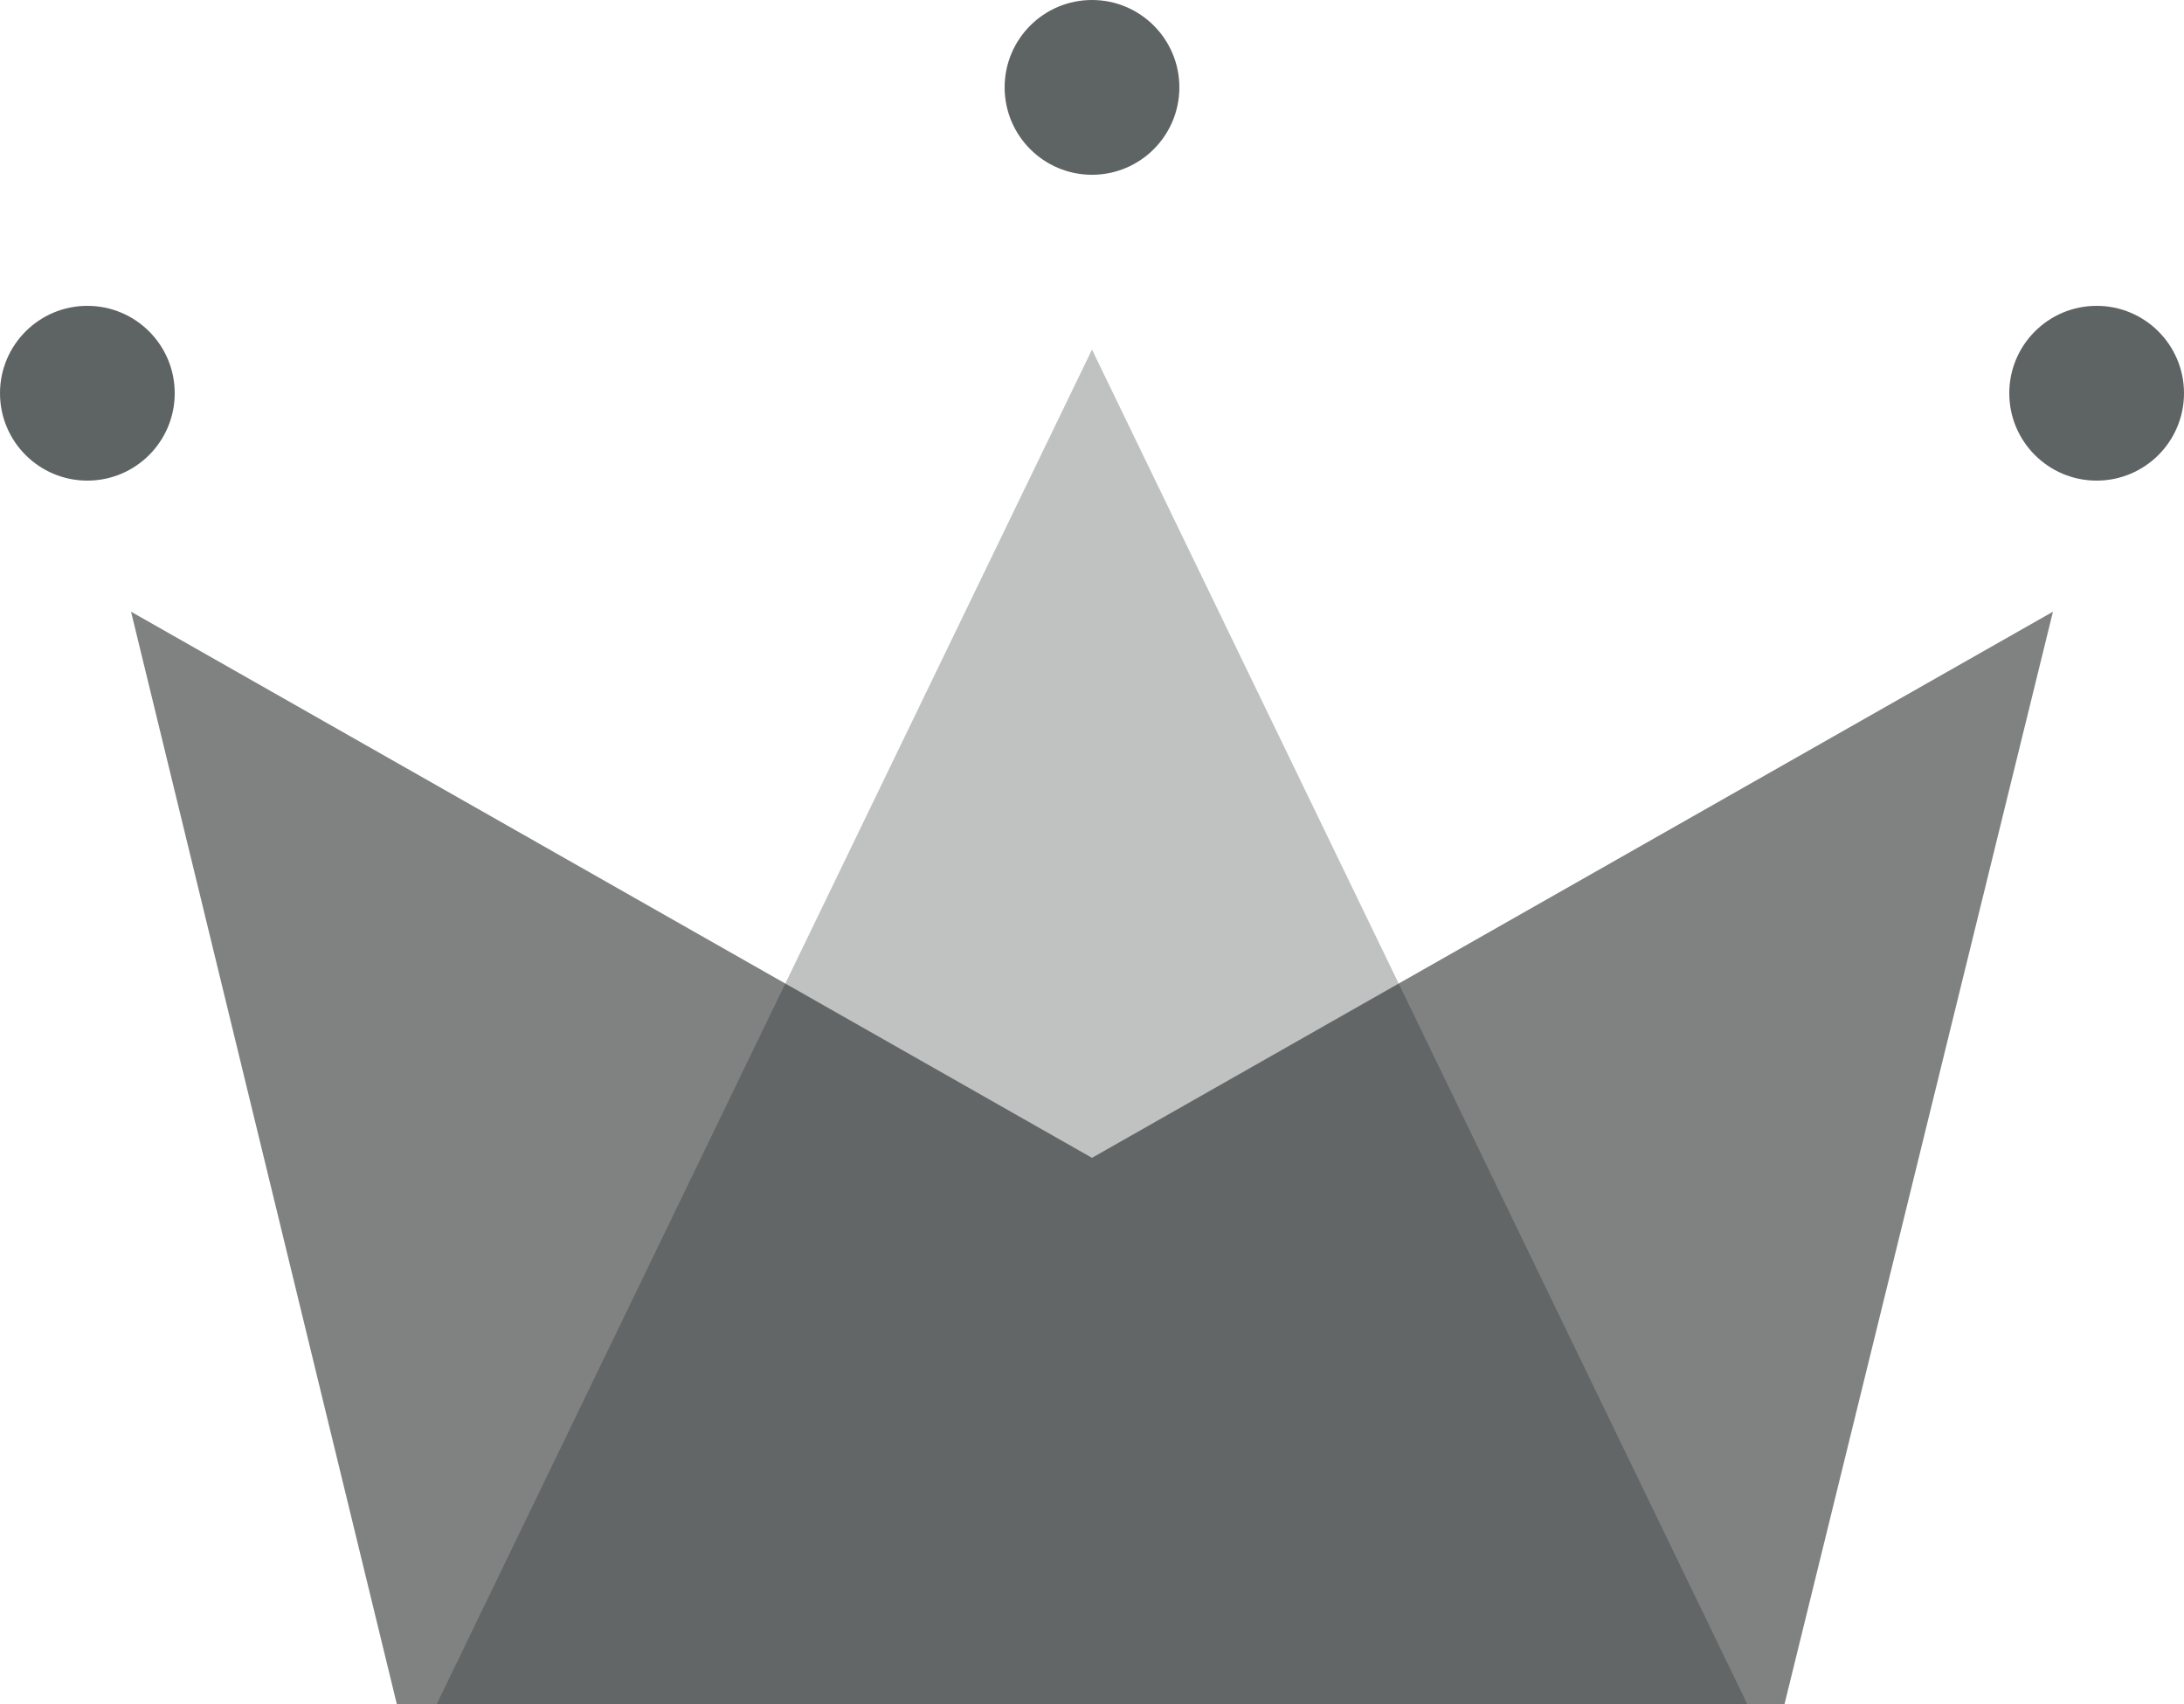
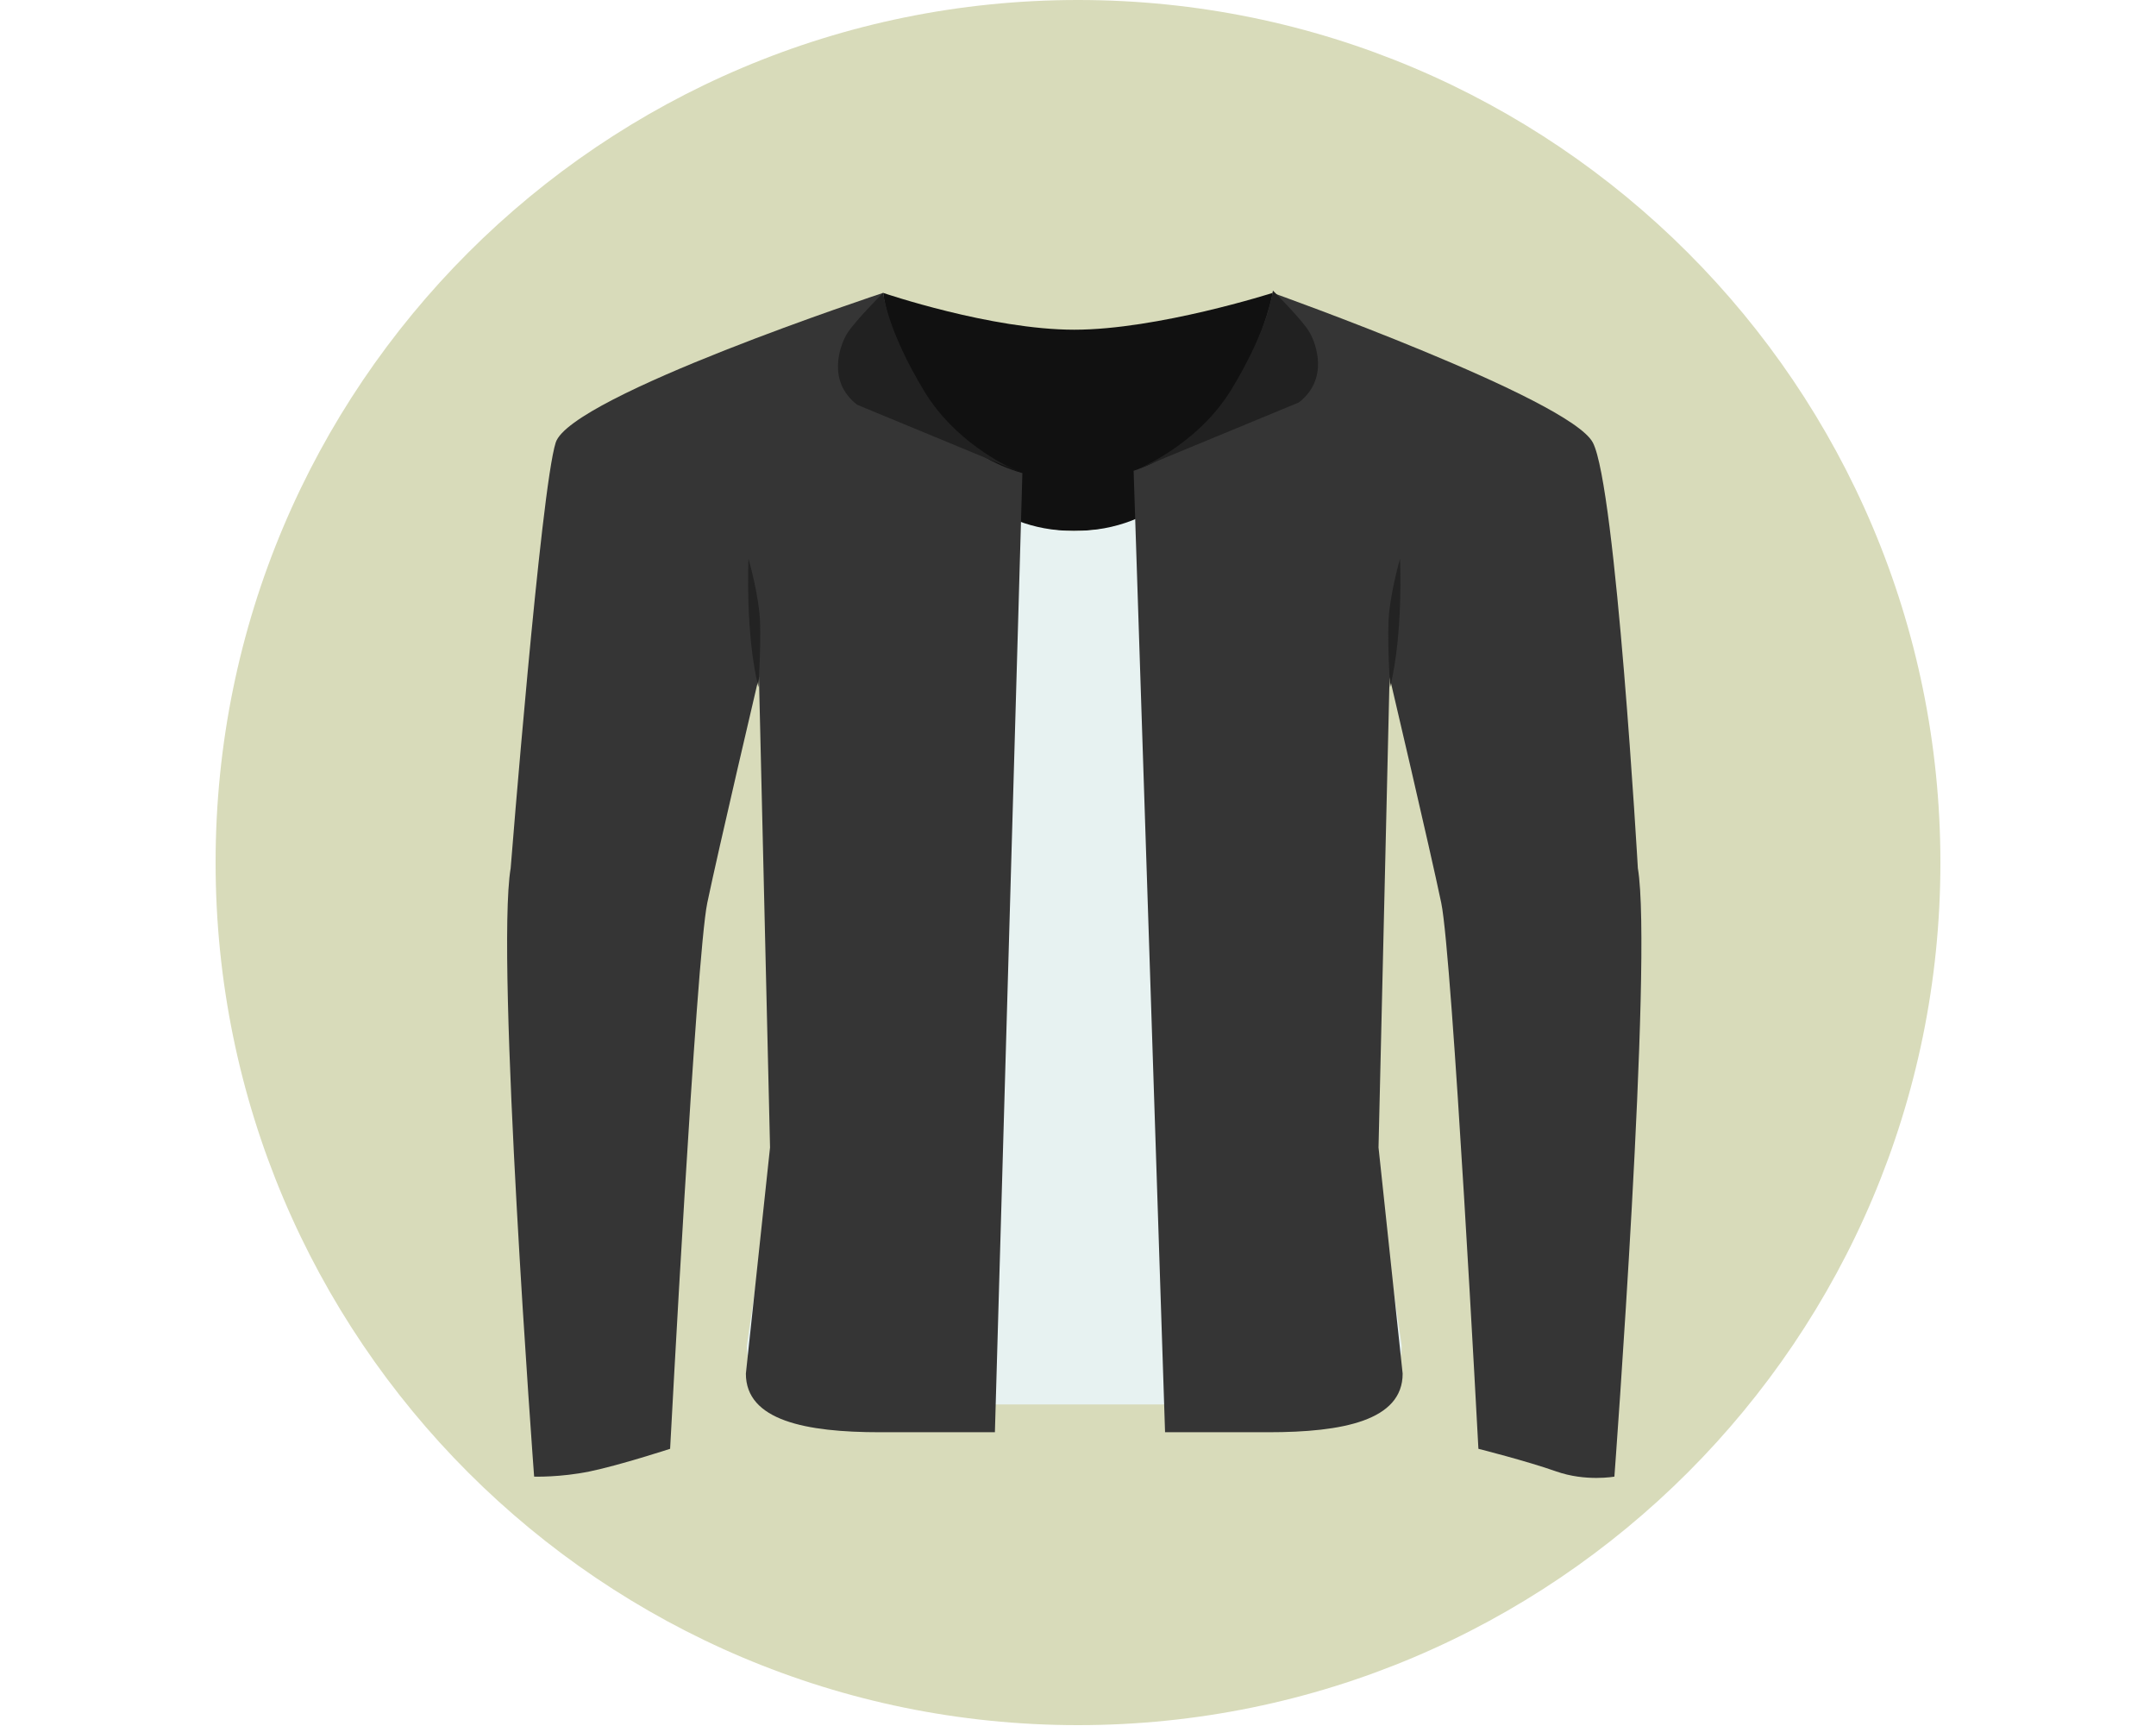
- <svg xmlns="http://www.w3.org/2000/svg" width="50px" height="39px" viewBox="0 0 50 39" version="1.1">
-   <g id="WiP" stroke="none" stroke-width="1" fill="none" fill-rule="evenodd">
-     <g id="Artboard" transform="translate(-90, -38)">
-       <g id="Group" transform="translate(90, 38)">
-         <polygon id="Rectangle" fill="#808282" points="3 14 25 26.5 47 14 40.855 39 9.084 39" />
-         <polygon id="Triangle" fill-opacity="0.263" fill="#101A1A" points="25 8 40 39 10 39" />
-         <circle id="Oval" fill="#5E6363" cx="2" cy="9" r="2" />
-         <circle id="Oval" fill="#5E6363" cx="25" cy="2" r="2" />
-         <circle id="Oval" fill="#5E6363" cx="48" cy="9" r="2" />
-       </g>
-     </g>
+ <svg xmlns="http://www.w3.org/2000/svg" width="75px" height="60px" version="1.1" id="Layer_1" x="0px" y="0px" viewBox="0 0 496.182 496.182" style="enable-background:new 0 0 496.182 496.182;" xml:space="preserve">
+   <path style="fill:#D8DBBA;" d="M248.094,0C111.074,0,0,111.063,0,248.091c0,137.012,111.074,248.091,248.094,248.091  c137.012,0,248.088-111.079,248.088-248.091C496.182,111.063,385.106,0,248.094,0z" />
+   <path style="fill:#111111;" d="M304.106,84.237c0,0-33.14,10.594-57.09,10.594c-23.951,0-54.988-10.594-54.988-10.594  s-3.963,68.469,54.704,68.469S304.106,84.237,304.106,84.237z" />
+   <g>
+     <path style="fill:#E2E0DC;" d="M156.633,156.091c-0.25-7.75-3.334-26-3.334-26s-1,29,2.857,44.546   C156.156,174.637,156.883,163.841,156.633,156.091z" />
+     <path style="fill:#E2E0DC;" d="M340.732,130.091c0,0-3.083,18.25-3.333,26s0.477,18.546,0.477,18.546   C341.732,159.091,340.732,130.091,340.732,130.091z" />
  </g>
+   <path style="fill:#E7F2F1;" d="M324.84,276.091l12.883-101.454l-33.617-90.4c0,0-8.395,68.469-57.09,68.469  c-48.696,0-54.988-68.469-54.988-68.469l-35.719,90.4l12.882,101.454l-16.382,111c0,13.5,17.218,16.847,38.465,16.847h111.483  c21.247,0,38.466-3.347,38.466-16.847L324.84,276.091z" />
+   <g>
+     <path style="fill:#353535;" d="M192.028,84.237c0,0-89.898,29.633-94.189,43.051S84.883,249.705,84.883,249.705   c-4.381,26,6.75,175,6.75,175s7.516,0.25,16.016-1.5s23.104-6.5,23.104-6.5s7.491-141.666,10.688-157   c3.197-15.332,14.867-65,14.867-65l3.19,135.324l-6.951,65.062c0,13.5,17.266,16.847,38.571,16.847h33.067l7.906-275.859   C197.884,126.315,192.028,84.237,192.028,84.237z" />
+     <path style="fill:#353535;" d="M409.149,249.705c0,0-6.307-109.836-12.954-122.418s-92.089-43.051-92.089-43.051   s-7.711,40.302-40.016,51.174l9.046,276.527h29.776c21.306,0,38.573-3.347,38.573-16.847l-6.94-65.056l3.178-135.33   c0,0,11.67,49.668,14.868,65c3.196,15.334,10.688,157,10.688,157s13.869,3.5,22.369,6.5s16.75,1.5,16.75,1.5   S413.529,275.705,409.149,249.705z" />
+   </g>
+   <g>
+     <path style="fill:#232323;" d="M156.633,179.091c-0.25-7.75-3.334-18.386-3.334-18.386s-1,21.386,2.857,36.932   C156.156,197.637,156.883,186.841,156.633,179.091z" />
+     <path style="fill:#232323;" d="M340.732,160.705c0,0-3.083,10.636-3.333,18.386s0.477,18.546,0.477,18.546   C341.732,182.091,340.732,160.705,340.732,160.705z" />
+   </g>
+   <g>
+     <path style="fill:#212121;" d="M203.907,112.591c-10.833-17.833-11.88-28.354-11.88-28.354s-8.37,8.354-10.453,11.854   s-5.667,13.667,3,20.333l46.314,19.157C226.697,133.753,212.514,126.759,203.907,112.591z M230.889,135.581   c0.769,0.335,1.203,0.498,1.203,0.498L230.889,135.581z" />
+     <path style="fill:#212121;" d="M265.292,134.913l-1.202,0.497C264.09,135.41,264.524,135.248,265.292,134.913z M314.608,95.424   c-2.083-3.5-10.453-11.855-10.453-11.855s-1.047,10.521-11.88,28.355c-8.607,14.169-22.793,21.163-26.982,22.989l46.315-19.156   C320.275,109.09,316.691,98.924,314.608,95.424z" />
+   </g>
+   <g>
+ </g>
+   <g>
+ </g>
+   <g>
+ </g>
+   <g>
+ </g>
+   <g>
+ </g>
+   <g>
+ </g>
+   <g>
+ </g>
+   <g>
+ </g>
+   <g>
+ </g>
+   <g>
+ </g>
+   <g>
+ </g>
+   <g>
+ </g>
+   <g>
+ </g>
+   <g>
+ </g>
+   <g>
+ </g>
</svg>
